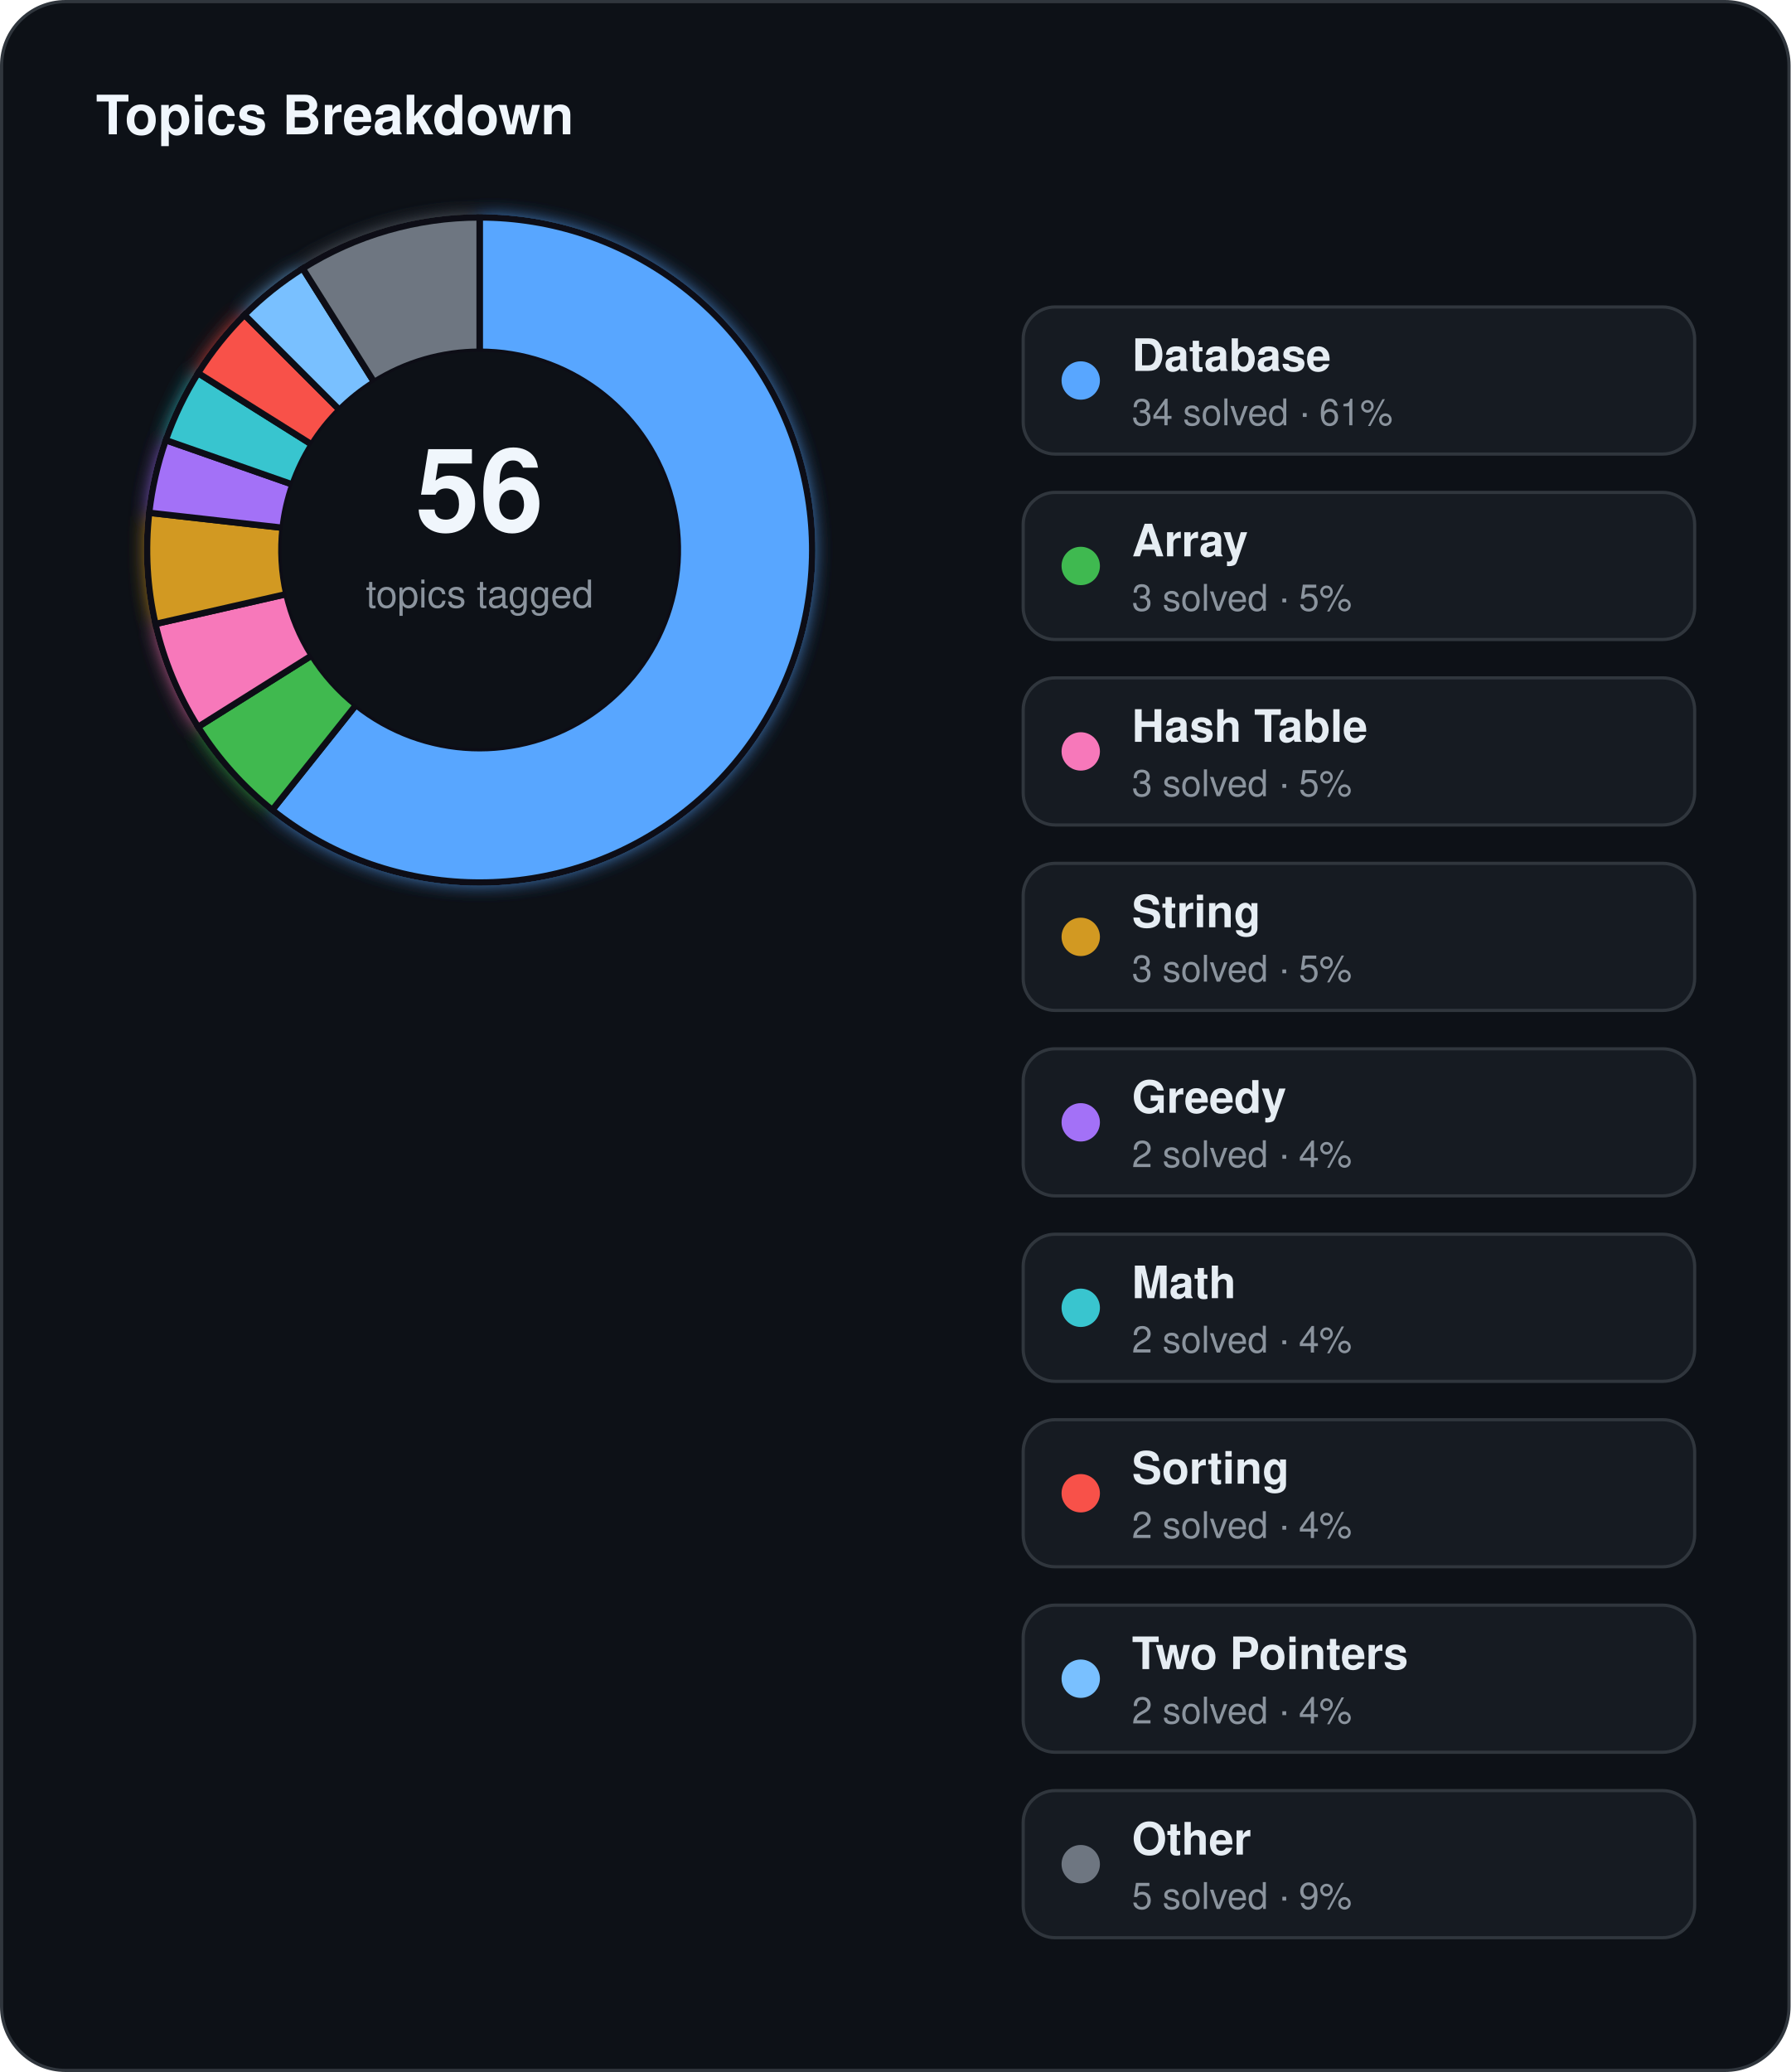
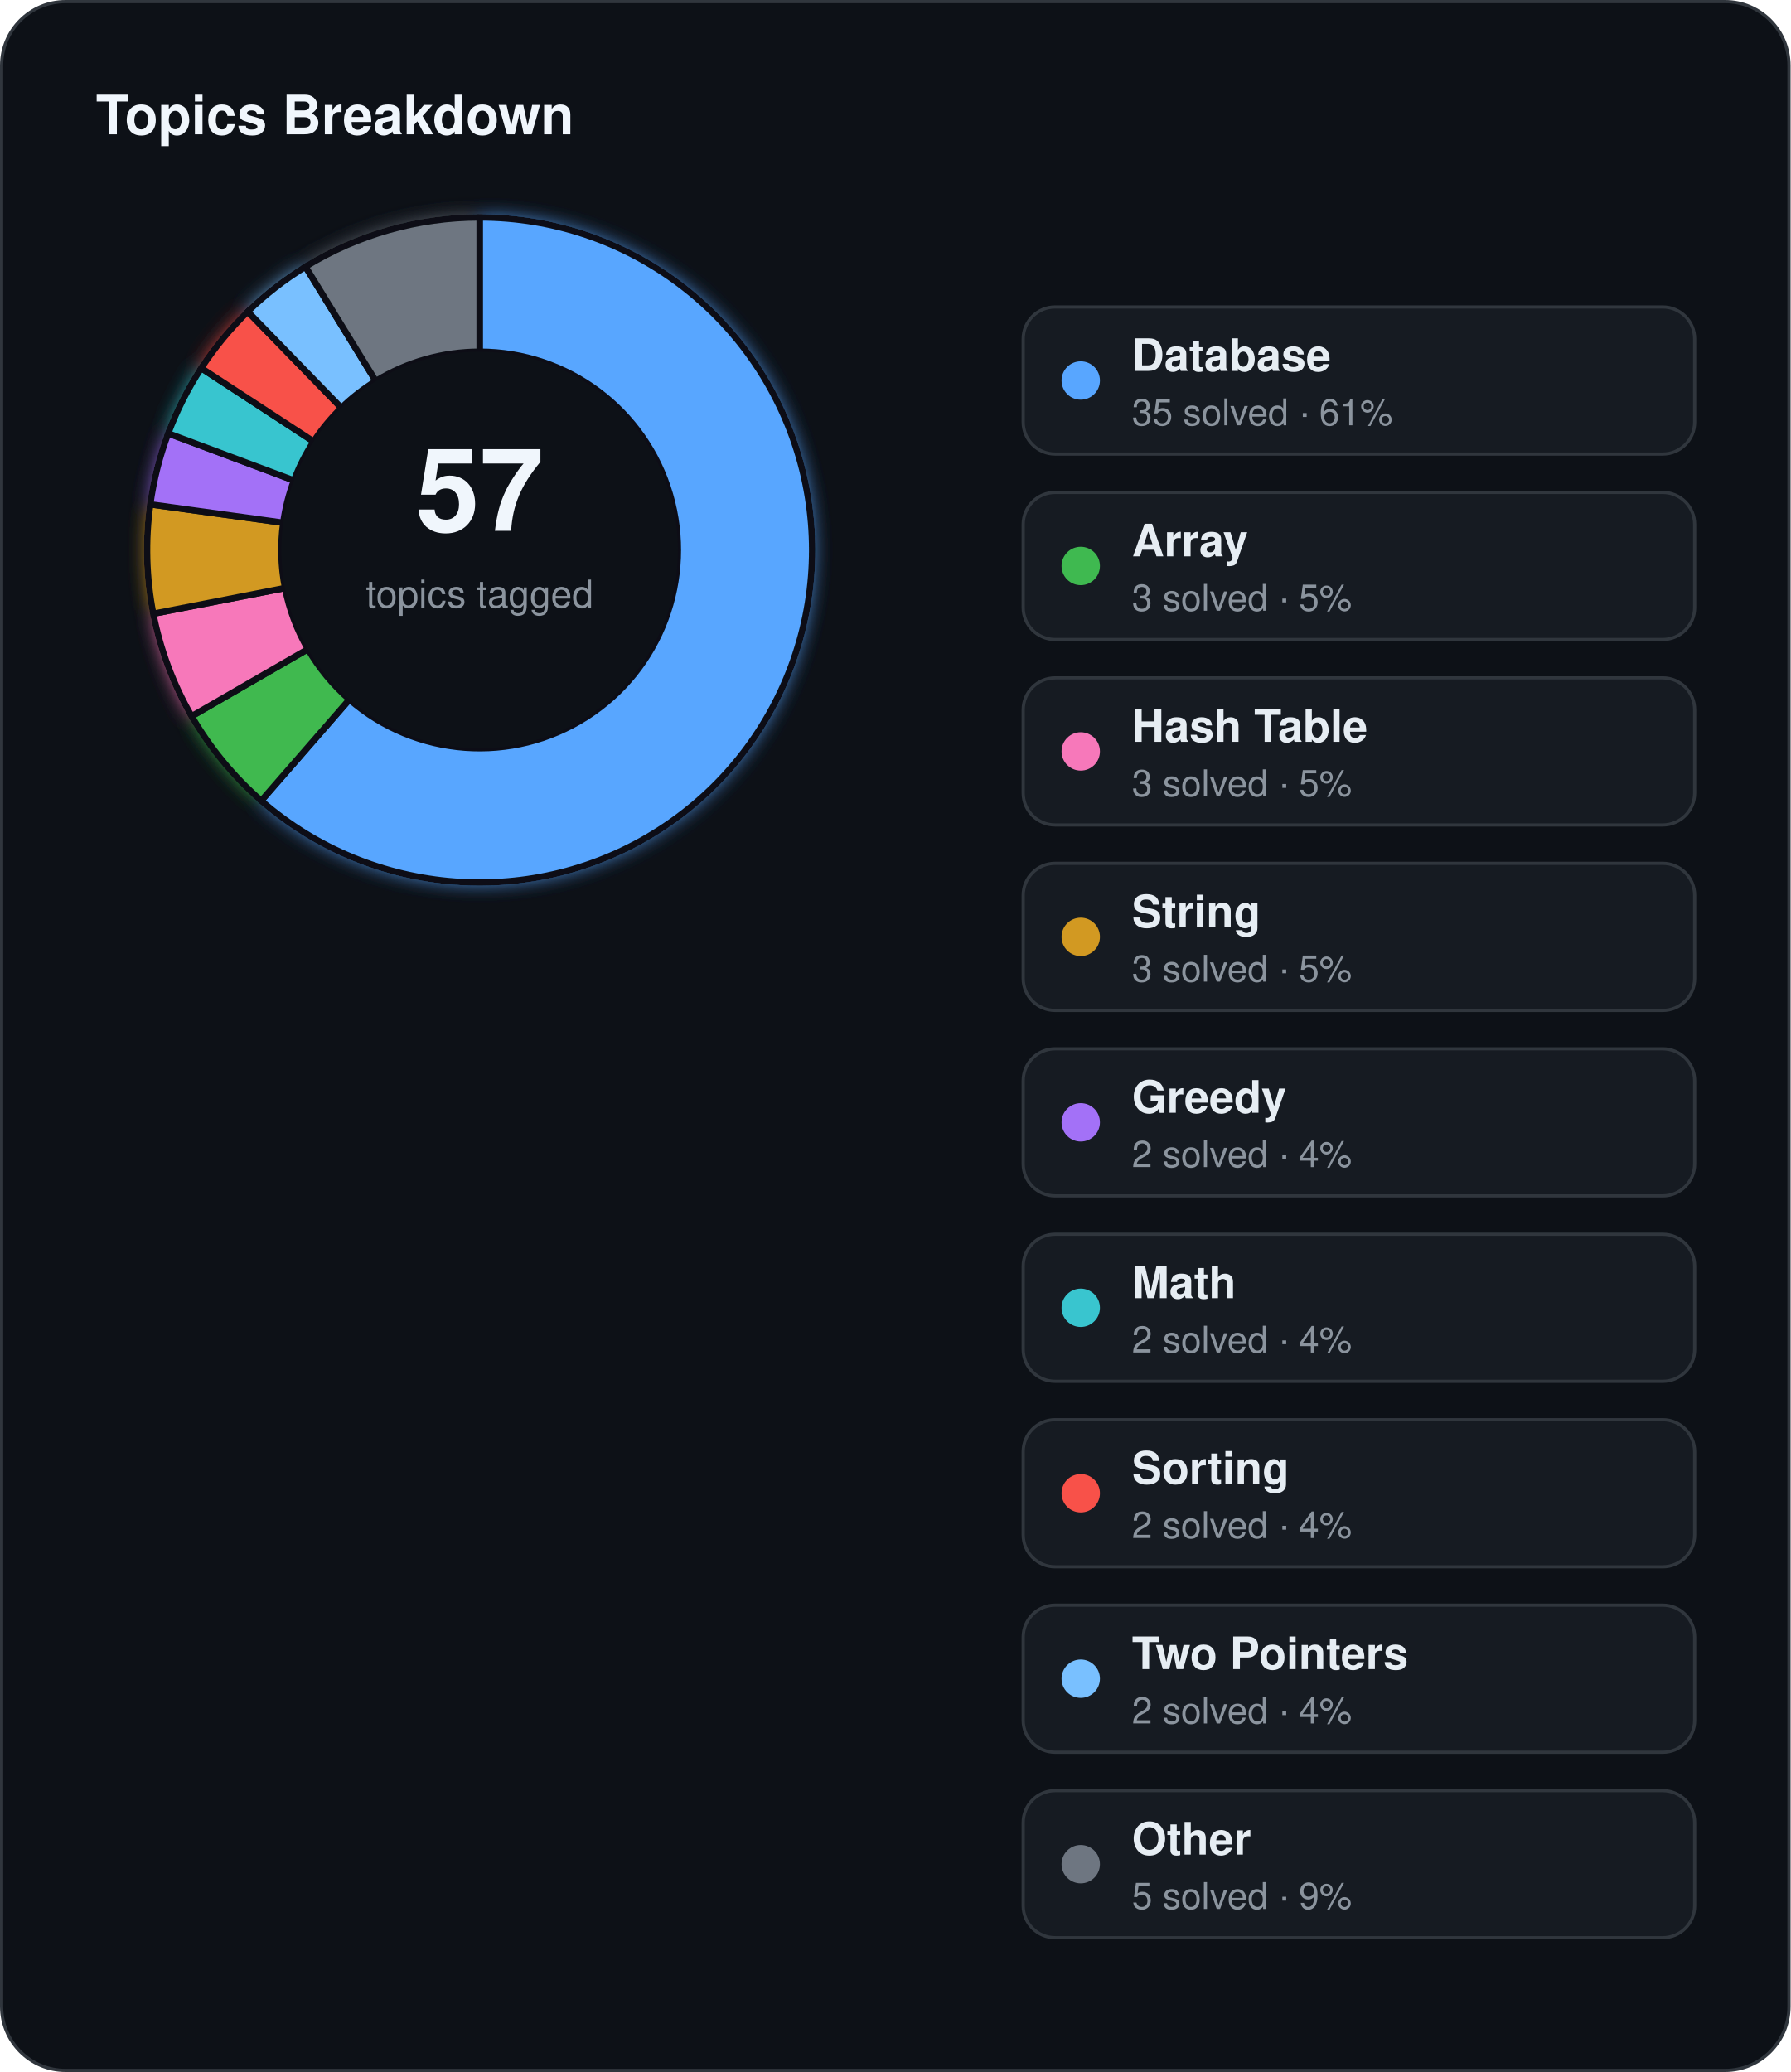
<svg xmlns="http://www.w3.org/2000/svg" width="560" height="648" viewBox="0 0 560 648">
  <defs>
    <filter id="topics-glow" x="-60%" y="-60%" width="220%" height="220%">
      <feGaussianBlur stdDeviation="3" result="blur" />
      <feMerge>
        <feMergeNode in="blur" />
        <feMergeNode in="SourceGraphic" />
      </feMerge>
    </filter>
  </defs>
  <rect x="0.5" y="0.5" width="559" height="647" rx="20" fill="#0d1117" stroke="#30363d" stroke-width="1" />
  <text x="30" y="42" fill="#f0f6fc" font-family="Segoe UI, Helvetica, Arial, sans-serif" font-size="17" font-weight="700">Topics Breakdown</text>
  <g filter="url(#topics-glow)">
-     <path d="M 150.00,68.00 A 104,104 0 1 1 85.16,253.31 L 111.34,220.47 A 62,62 0 1 0 150.00,110.00 Z" fill="#58a6ff" stroke="#0d1117" stroke-width="2" />
-     <path d="M 85.16,253.31 A 104,104 0 0 1 61.94,227.33 L 97.50,204.99 A 62,62 0 0 0 111.34,220.47 Z" fill="#3fb950" stroke="#0d1117" stroke-width="2" />
-     <path d="M 61.94,227.33 A 104,104 0 0 1 48.61,195.14 L 89.55,185.80 A 62,62 0 0 0 97.50,204.99 Z" fill="#f778ba" stroke="#0d1117" stroke-width="2" />
-     <path d="M 48.61,195.14 A 104,104 0 0 1 46.65,160.36 L 88.39,165.06 A 62,62 0 0 0 89.55,185.80 Z" fill="#d29922" stroke="#0d1117" stroke-width="2" />
-     <path d="M 46.65,160.36 A 104,104 0 0 1 51.84,137.65 L 91.48,151.52 A 62,62 0 0 0 88.39,165.06 Z" fill="#a371f7" stroke="#0d1117" stroke-width="2" />
-     <path d="M 51.84,137.65 A 104,104 0 0 1 61.94,116.67 L 97.50,139.01 A 62,62 0 0 0 91.48,151.52 Z" fill="#39c5cf" stroke="#0d1117" stroke-width="2" />
-     <path d="M 61.94,116.67 A 104,104 0 0 1 76.46,98.46 L 106.16,128.16 A 62,62 0 0 0 97.50,139.01 Z" fill="#f85149" stroke="#0d1117" stroke-width="2" />
-     <path d="M 76.46,98.46 A 104,104 0 0 1 94.67,83.94 L 117.01,119.50 A 62,62 0 0 0 106.16,128.16 Z" fill="#79c0ff" stroke="#0d1117" stroke-width="2" />
-     <path d="M 94.67,83.94 A 104,104 0 0 1 150.00,68.00 L 150.00,110.00 A 62,62 0 0 0 117.01,119.50 Z" fill="#6e7681" stroke="#0d1117" stroke-width="2" />
+     <path d="M 150.00,68.00 A 104,104 0 1 1 81.70,250.43 L 109.28,218.75 A 62,62 0 1 0 150.00,110.00 Z" fill="#58a6ff" stroke="#0d1117" stroke-width="2" />
+     <path d="M 81.70,250.43 A 104,104 0 0 1 59.93,224.00 L 96.31,203.00 A 62,62 0 0 0 109.28,218.75 Z" fill="#3fb950" stroke="#0d1117" stroke-width="2" />
+     <path d="M 59.93,224.00 A 104,104 0 0 1 47.93,191.94 L 89.15,183.89 A 62,62 0 0 0 96.31,203.00 Z" fill="#f778ba" stroke="#0d1117" stroke-width="2" />
+     <path d="M 47.93,191.94 A 104,104 0 0 1 46.99,157.72 L 88.59,163.48 A 62,62 0 0 0 89.15,183.89 Z" fill="#d29922" stroke="#0d1117" stroke-width="2" />
+     <path d="M 46.99,157.72 A 104,104 0 0 1 52.60,135.53 L 91.94,150.26 A 62,62 0 0 0 88.59,163.48 Z" fill="#a371f7" stroke="#0d1117" stroke-width="2" />
+     <path d="M 52.60,135.53 A 104,104 0 0 1 62.93,115.12 L 98.10,138.09 A 62,62 0 0 0 91.94,150.26 Z" fill="#39c5cf" stroke="#0d1117" stroke-width="2" />
+     <path d="M 62.93,115.12 A 104,104 0 0 1 77.48,97.45 L 106.77,127.56 A 62,62 0 0 0 98.10,138.09 Z" fill="#f85149" stroke="#0d1117" stroke-width="2" />
+     <path d="M 77.48,97.45 A 104,104 0 0 1 95.54,83.40 L 117.53,119.18 A 62,62 0 0 0 106.77,127.56 Z" fill="#79c0ff" stroke="#0d1117" stroke-width="2" />
+     <path d="M 95.54,83.40 A 104,104 0 0 1 150.00,68.00 L 150.00,110.00 A 62,62 0 0 0 117.53,119.18 Z" fill="#6e7681" stroke="#0d1117" stroke-width="2" />
  </g>
  <circle cx="150" cy="172" r="62" fill="#0d1117" />
-   <text x="150" y="166" text-anchor="middle" fill="#f0f6fc" font-family="Segoe UI, Helvetica, Arial, sans-serif" font-size="36" font-weight="700">56</text>
+   <text x="150" y="166" text-anchor="middle" fill="#f0f6fc" font-family="Segoe UI, Helvetica, Arial, sans-serif" font-size="36" font-weight="700">57</text>
  <text x="150" y="190" text-anchor="middle" fill="#8b949e" font-family="Segoe UI, Helvetica, Arial, sans-serif" font-size="12">topics tagged</text>
  <rect x="320" y="96" width="210" height="46" rx="10" fill="#161b22" stroke="#30363d" stroke-width="1" />
  <circle cx="338" cy="119" r="6" fill="#58a6ff" />
  <text x="354" y="116" fill="#e6edf3" font-family="Segoe UI, Helvetica, Arial, sans-serif" font-size="14" font-weight="600">Database</text>
-   <text x="354" y="133" fill="#8b949e" font-family="Segoe UI, Helvetica, Arial, sans-serif" font-size="11.5">34 solved · 61%</text>
+   <text x="354" y="133" fill="#8b949e" font-family="Segoe UI, Helvetica, Arial, sans-serif" font-size="11.5">35 solved · 61%</text>
  <rect x="320" y="154" width="210" height="46" rx="10" fill="#161b22" stroke="#30363d" stroke-width="1" />
  <circle cx="338" cy="177" r="6" fill="#3fb950" />
  <text x="354" y="174" fill="#e6edf3" font-family="Segoe UI, Helvetica, Arial, sans-serif" font-size="14" font-weight="600">Array</text>
  <text x="354" y="191" fill="#8b949e" font-family="Segoe UI, Helvetica, Arial, sans-serif" font-size="11.5">3 solved · 5%</text>
  <rect x="320" y="212" width="210" height="46" rx="10" fill="#161b22" stroke="#30363d" stroke-width="1" />
  <circle cx="338" cy="235" r="6" fill="#f778ba" />
  <text x="354" y="232" fill="#e6edf3" font-family="Segoe UI, Helvetica, Arial, sans-serif" font-size="14" font-weight="600">Hash Table</text>
  <text x="354" y="249" fill="#8b949e" font-family="Segoe UI, Helvetica, Arial, sans-serif" font-size="11.5">3 solved · 5%</text>
  <rect x="320" y="270" width="210" height="46" rx="10" fill="#161b22" stroke="#30363d" stroke-width="1" />
  <circle cx="338" cy="293" r="6" fill="#d29922" />
  <text x="354" y="290" fill="#e6edf3" font-family="Segoe UI, Helvetica, Arial, sans-serif" font-size="14" font-weight="600">String</text>
  <text x="354" y="307" fill="#8b949e" font-family="Segoe UI, Helvetica, Arial, sans-serif" font-size="11.5">3 solved · 5%</text>
  <rect x="320" y="328" width="210" height="46" rx="10" fill="#161b22" stroke="#30363d" stroke-width="1" />
  <circle cx="338" cy="351" r="6" fill="#a371f7" />
  <text x="354" y="348" fill="#e6edf3" font-family="Segoe UI, Helvetica, Arial, sans-serif" font-size="14" font-weight="600">Greedy</text>
  <text x="354" y="365" fill="#8b949e" font-family="Segoe UI, Helvetica, Arial, sans-serif" font-size="11.5">2 solved · 4%</text>
  <rect x="320" y="386" width="210" height="46" rx="10" fill="#161b22" stroke="#30363d" stroke-width="1" />
  <circle cx="338" cy="409" r="6" fill="#39c5cf" />
  <text x="354" y="406" fill="#e6edf3" font-family="Segoe UI, Helvetica, Arial, sans-serif" font-size="14" font-weight="600">Math</text>
  <text x="354" y="423" fill="#8b949e" font-family="Segoe UI, Helvetica, Arial, sans-serif" font-size="11.5">2 solved · 4%</text>
  <rect x="320" y="444" width="210" height="46" rx="10" fill="#161b22" stroke="#30363d" stroke-width="1" />
  <circle cx="338" cy="467" r="6" fill="#f85149" />
  <text x="354" y="464" fill="#e6edf3" font-family="Segoe UI, Helvetica, Arial, sans-serif" font-size="14" font-weight="600">Sorting</text>
  <text x="354" y="481" fill="#8b949e" font-family="Segoe UI, Helvetica, Arial, sans-serif" font-size="11.5">2 solved · 4%</text>
  <rect x="320" y="502" width="210" height="46" rx="10" fill="#161b22" stroke="#30363d" stroke-width="1" />
  <circle cx="338" cy="525" r="6" fill="#79c0ff" />
  <text x="354" y="522" fill="#e6edf3" font-family="Segoe UI, Helvetica, Arial, sans-serif" font-size="14" font-weight="600">Two Pointers</text>
  <text x="354" y="539" fill="#8b949e" font-family="Segoe UI, Helvetica, Arial, sans-serif" font-size="11.5">2 solved · 4%</text>
  <rect x="320" y="560" width="210" height="46" rx="10" fill="#161b22" stroke="#30363d" stroke-width="1" />
  <circle cx="338" cy="583" r="6" fill="#6e7681" />
  <text x="354" y="580" fill="#e6edf3" font-family="Segoe UI, Helvetica, Arial, sans-serif" font-size="14" font-weight="600">Other</text>
  <text x="354" y="597" fill="#8b949e" font-family="Segoe UI, Helvetica, Arial, sans-serif" font-size="11.5">5 solved · 9%</text>
</svg>
